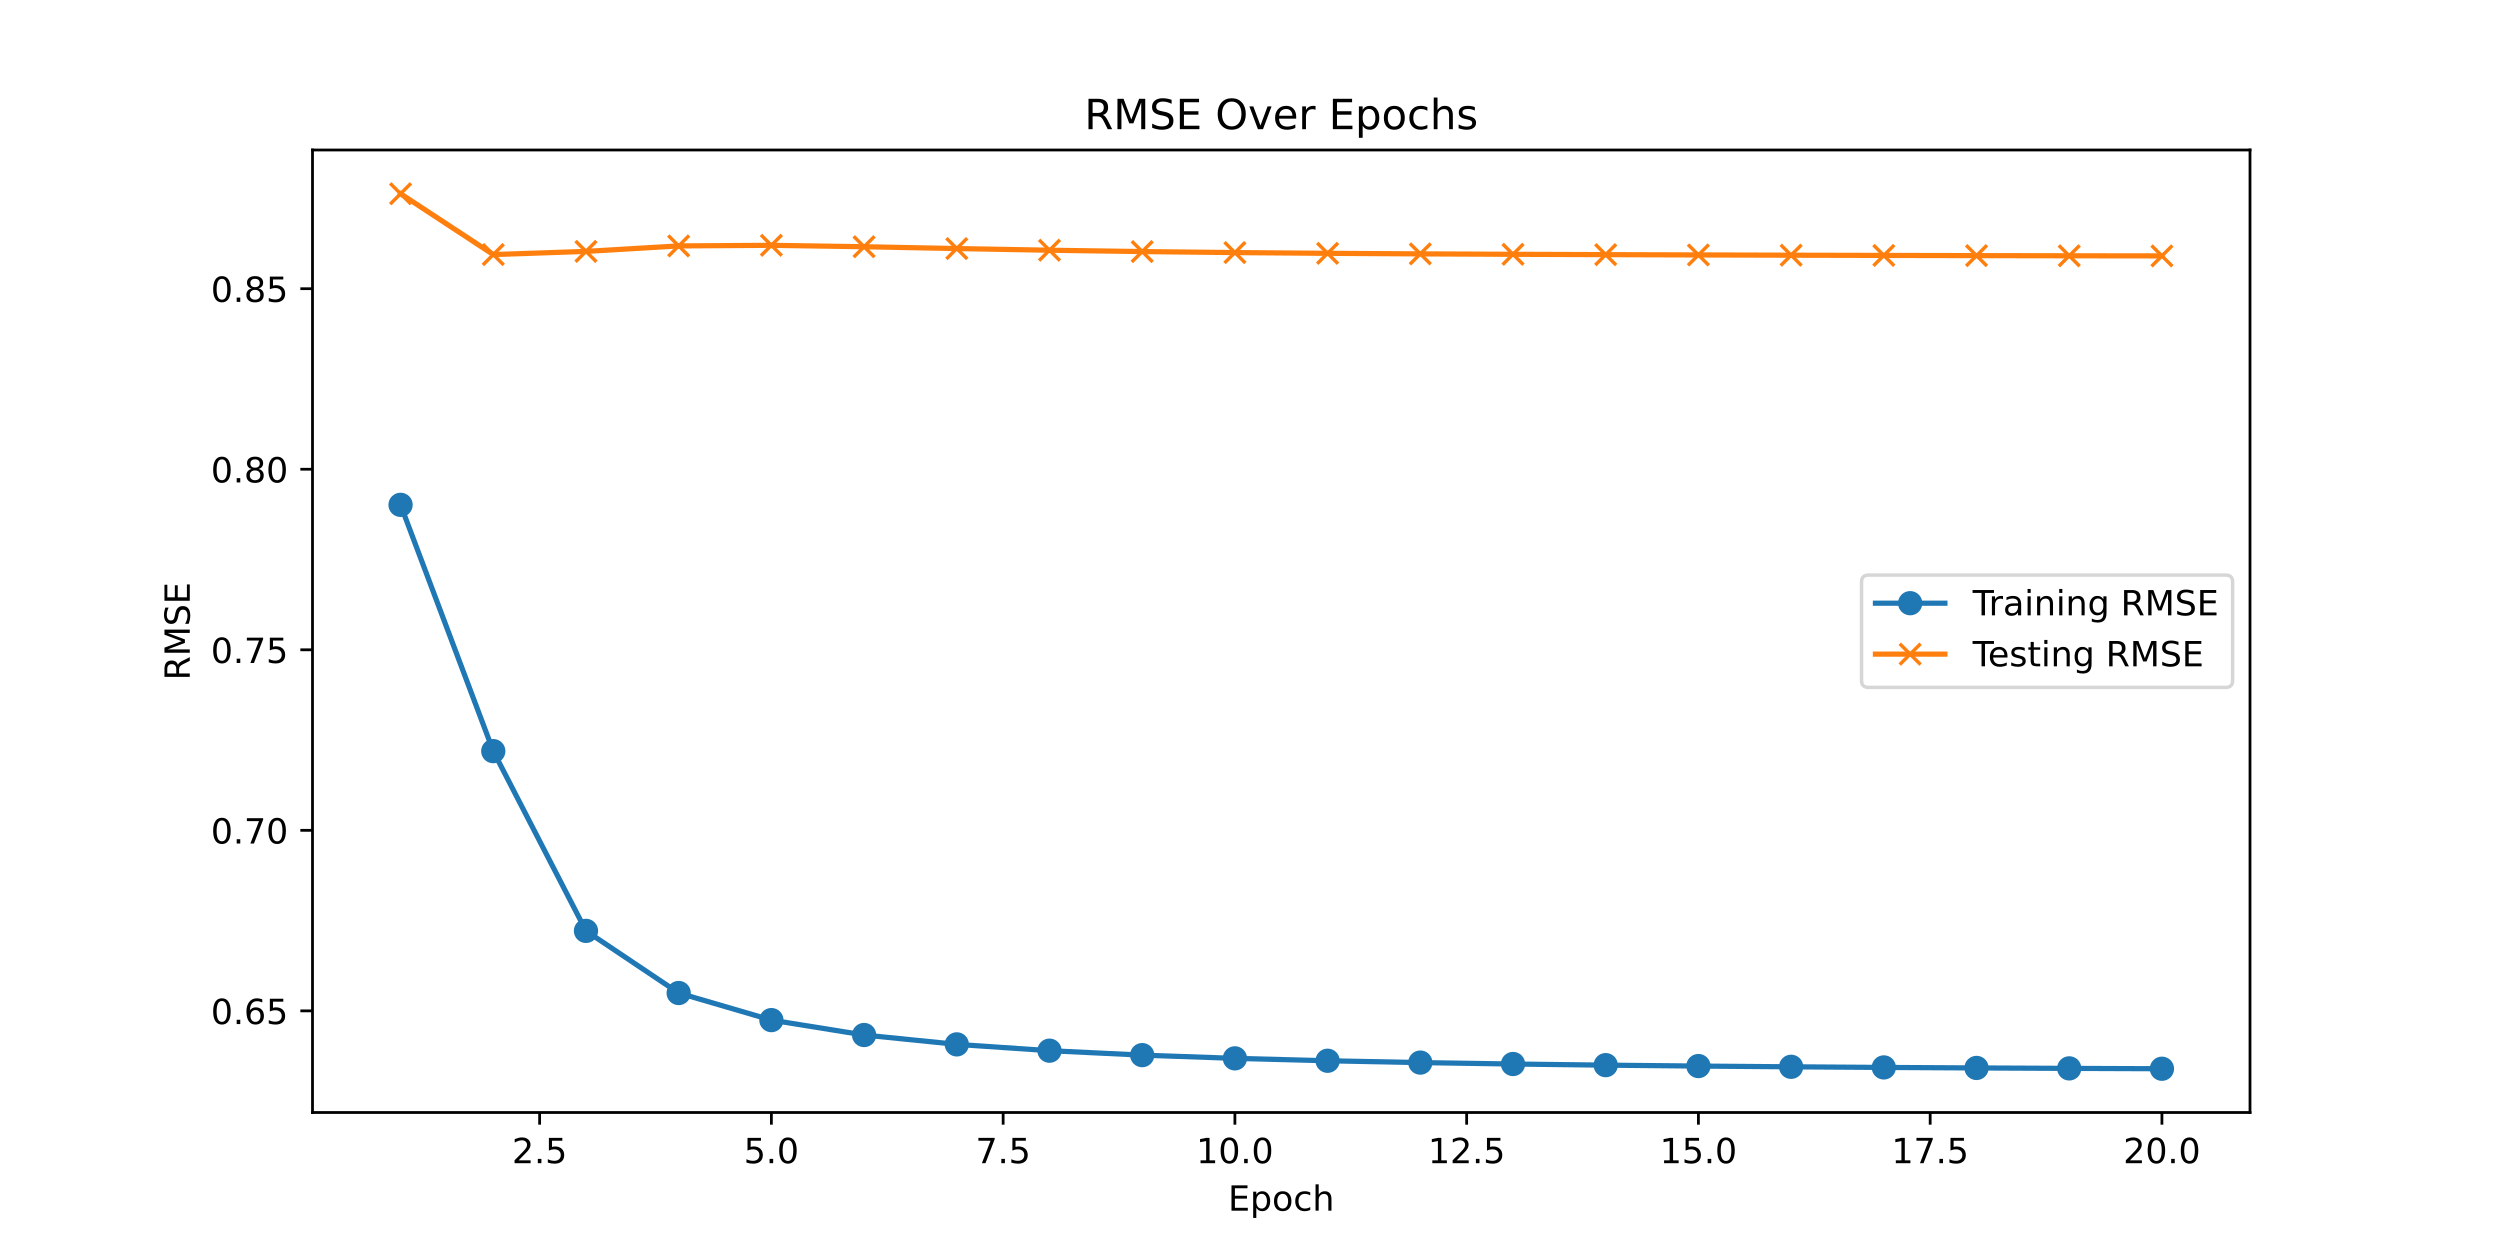
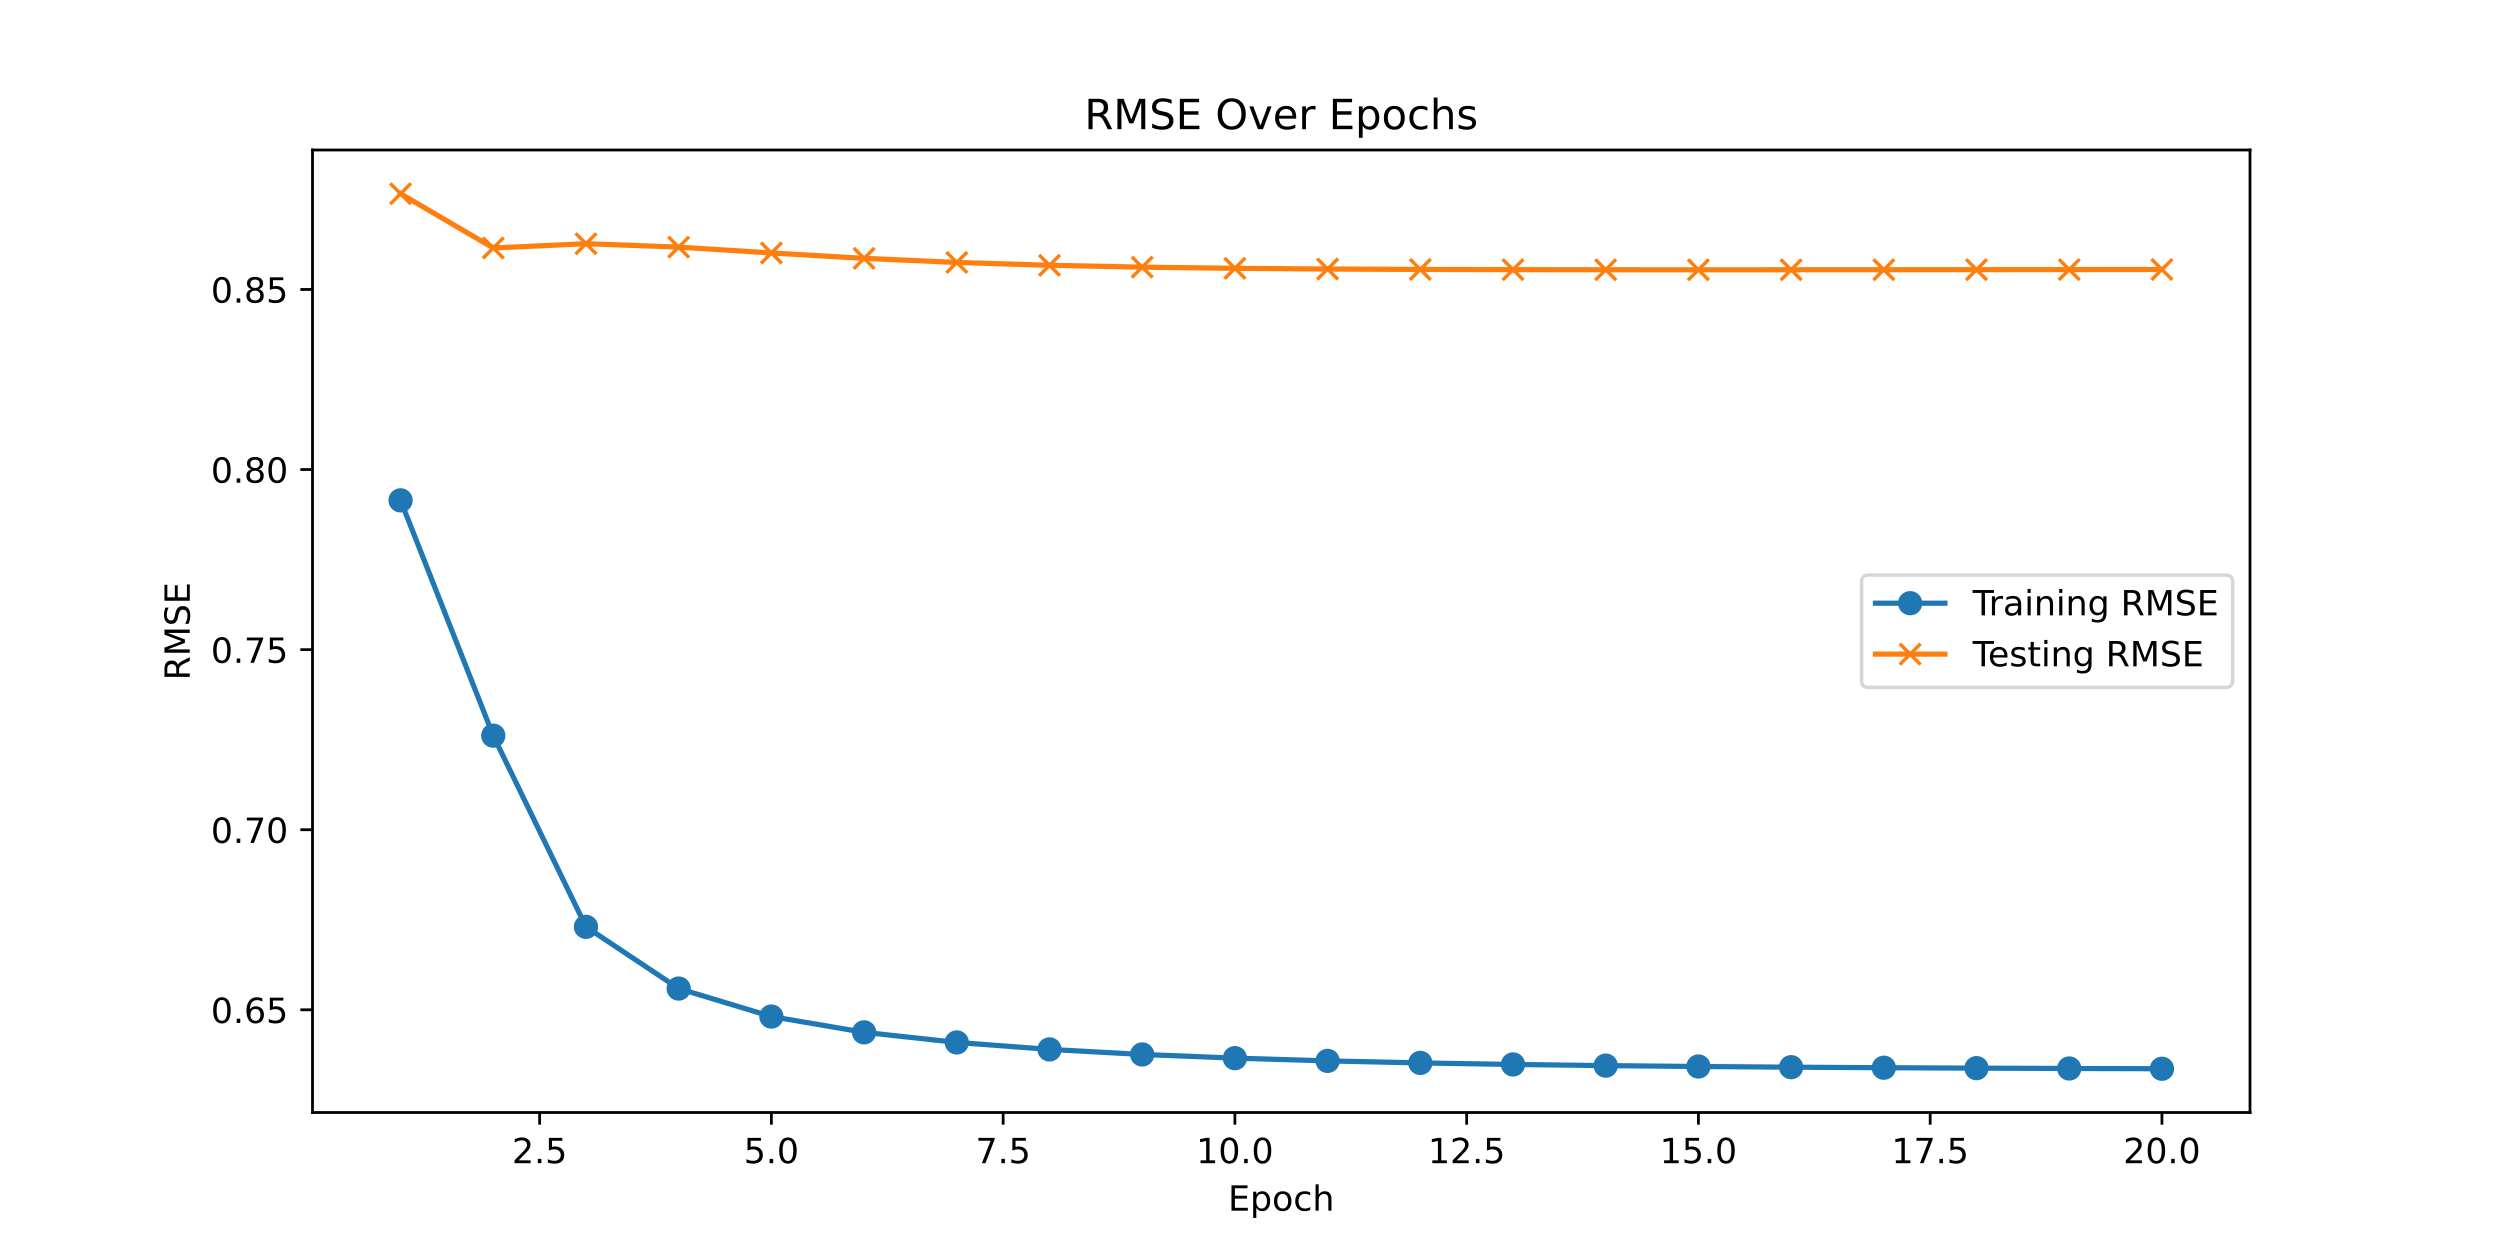
<svg xmlns="http://www.w3.org/2000/svg" xmlns:xlink="http://www.w3.org/1999/xlink" width="720pt" height="360pt" viewBox="0 0 720 360" version="1.1">
  <defs>
    <style type="text/css">*{stroke-linejoin: round; stroke-linecap: butt}</style>
  </defs>
  <g id="figure_1">
    <g id="patch_1">
      <path d="M 0 360  L 720 360  L 720 0  L 0 0  z " style="fill: #ffffff" />
    </g>
    <g id="axes_1">
      <g id="patch_2">
        <path d="M 90 320.4  L 648 320.4  L 648 43.2  L 90 43.2  z " style="fill: #ffffff" />
      </g>
      <g id="matplotlib.axis_1">
        <g id="xtick_1">
          <g id="line2d_1">
            <defs>
-               <path id="m0382a3e677" d="M 0 0  L 0 3.5  " style="stroke: #000000; stroke-width: 0.8" />
-             </defs>
-             <g>
-               <use xlink:href="#m0382a3e677" x="155.411" y="320.4" style="stroke: #000000; stroke-width: 0.8" />
+               <path id="mfd4fd00679" d="M 0 0  L 0 3.5  " style="stroke: #000000; stroke-width: 0.8" />
+             </defs>
+             <g>
+               <use xlink:href="#mfd4fd00679" x="155.411" y="320.4" style="stroke: #000000; stroke-width: 0.8" />
            </g>
          </g>
          <g id="text_1">
            <g transform="translate(147.4599 334.9984) scale(0.1 -0.1)">
              <defs>
                <path id="DejaVuSans-32" d="M 1228 531  L 3431 531  L 3431 0  L 469 0  L 469 531  Q 828 903 1448 1529  Q 2069 2156 2228 2338  Q 2531 2678 2651 2914  Q 2772 3150 2772 3378  Q 2772 3750 2511 3984  Q 2250 4219 1831 4219  Q 1534 4219 1204 4116  Q 875 4013 500 3803  L 500 4441  Q 881 4594 1212 4672  Q 1544 4750 1819 4750  Q 2544 4750 2975 4387  Q 3406 4025 3406 3419  Q 3406 3131 3298 2873  Q 3191 2616 2906 2266  Q 2828 2175 2409 1742  Q 1991 1309 1228 531  z " transform="scale(0.015625)" />
                <path id="DejaVuSans-2e" d="M 684 794  L 1344 794  L 1344 0  L 684 0  L 684 794  z " transform="scale(0.015625)" />
                <path id="DejaVuSans-35" d="M 691 4666  L 3169 4666  L 3169 4134  L 1269 4134  L 1269 2991  Q 1406 3038 1543 3061  Q 1681 3084 1819 3084  Q 2600 3084 3056 2656  Q 3513 2228 3513 1497  Q 3513 744 3044 326  Q 2575 -91 1722 -91  Q 1428 -91 1123 -41  Q 819 9 494 109  L 494 744  Q 775 591 1075 516  Q 1375 441 1709 441  Q 2250 441 2565 725  Q 2881 1009 2881 1497  Q 2881 1984 2565 2268  Q 2250 2553 1709 2553  Q 1456 2553 1204 2497  Q 953 2441 691 2322  L 691 4666  z " transform="scale(0.015625)" />
              </defs>
              <use xlink:href="#DejaVuSans-32" />
              <use xlink:href="#DejaVuSans-2e" transform="translate(63.62305 0)" />
              <use xlink:href="#DejaVuSans-35" transform="translate(95.41016 0)" />
            </g>
          </g>
        </g>
        <g id="xtick_2">
          <g id="line2d_2">
            <g>
-               <use xlink:href="#m0382a3e677" x="222.158" y="320.4" style="stroke: #000000; stroke-width: 0.8" />
+               <use xlink:href="#mfd4fd00679" x="222.158" y="320.4" style="stroke: #000000; stroke-width: 0.8" />
            </g>
          </g>
          <g id="text_2">
            <g transform="translate(214.2063 334.9984) scale(0.1 -0.1)">
              <defs>
                <path id="DejaVuSans-30" d="M 2034 4250  Q 1547 4250 1301 3770  Q 1056 3291 1056 2328  Q 1056 1369 1301 889  Q 1547 409 2034 409  Q 2525 409 2770 889  Q 3016 1369 3016 2328  Q 3016 3291 2770 3770  Q 2525 4250 2034 4250  z M 2034 4750  Q 2819 4750 3233 4129  Q 3647 3509 3647 2328  Q 3647 1150 3233 529  Q 2819 -91 2034 -91  Q 1250 -91 836 529  Q 422 1150 422 2328  Q 422 3509 836 4129  Q 1250 4750 2034 4750  z " transform="scale(0.015625)" />
              </defs>
              <use xlink:href="#DejaVuSans-35" />
              <use xlink:href="#DejaVuSans-2e" transform="translate(63.62305 0)" />
              <use xlink:href="#DejaVuSans-30" transform="translate(95.41016 0)" />
            </g>
          </g>
        </g>
        <g id="xtick_3">
          <g id="line2d_3">
            <g>
-               <use xlink:href="#m0382a3e677" x="288.904" y="320.4" style="stroke: #000000; stroke-width: 0.8" />
+               <use xlink:href="#mfd4fd00679" x="288.904" y="320.4" style="stroke: #000000; stroke-width: 0.8" />
            </g>
          </g>
          <g id="text_3">
            <g transform="translate(280.9527 334.9984) scale(0.1 -0.1)">
              <defs>
                <path id="DejaVuSans-37" d="M 525 4666  L 3525 4666  L 3525 4397  L 1831 0  L 1172 0  L 2766 4134  L 525 4134  L 525 4666  z " transform="scale(0.015625)" />
              </defs>
              <use xlink:href="#DejaVuSans-37" />
              <use xlink:href="#DejaVuSans-2e" transform="translate(63.62305 0)" />
              <use xlink:href="#DejaVuSans-35" transform="translate(95.41016 0)" />
            </g>
          </g>
        </g>
        <g id="xtick_4">
          <g id="line2d_4">
            <g>
-               <use xlink:href="#m0382a3e677" x="355.651" y="320.4" style="stroke: #000000; stroke-width: 0.8" />
+               <use xlink:href="#mfd4fd00679" x="355.651" y="320.4" style="stroke: #000000; stroke-width: 0.8" />
            </g>
          </g>
          <g id="text_4">
            <g transform="translate(344.5179 334.9984) scale(0.1 -0.1)">
              <defs>
                <path id="DejaVuSans-31" d="M 794 531  L 1825 531  L 1825 4091  L 703 3866  L 703 4441  L 1819 4666  L 2450 4666  L 2450 531  L 3481 531  L 3481 0  L 794 0  L 794 531  z " transform="scale(0.015625)" />
              </defs>
              <use xlink:href="#DejaVuSans-31" />
              <use xlink:href="#DejaVuSans-30" transform="translate(63.62305 0)" />
              <use xlink:href="#DejaVuSans-2e" transform="translate(127.2461 0)" />
              <use xlink:href="#DejaVuSans-30" transform="translate(159.0332 0)" />
            </g>
          </g>
        </g>
        <g id="xtick_5">
          <g id="line2d_5">
            <g>
-               <use xlink:href="#m0382a3e677" x="422.397" y="320.4" style="stroke: #000000; stroke-width: 0.8" />
+               <use xlink:href="#mfd4fd00679" x="422.397" y="320.4" style="stroke: #000000; stroke-width: 0.8" />
            </g>
          </g>
          <g id="text_5">
            <g transform="translate(411.2643 334.9984) scale(0.1 -0.1)">
              <use xlink:href="#DejaVuSans-31" />
              <use xlink:href="#DejaVuSans-32" transform="translate(63.62305 0)" />
              <use xlink:href="#DejaVuSans-2e" transform="translate(127.2461 0)" />
              <use xlink:href="#DejaVuSans-35" transform="translate(159.0332 0)" />
            </g>
          </g>
        </g>
        <g id="xtick_6">
          <g id="line2d_6">
            <g>
-               <use xlink:href="#m0382a3e677" x="489.144" y="320.4" style="stroke: #000000; stroke-width: 0.8" />
+               <use xlink:href="#mfd4fd00679" x="489.144" y="320.4" style="stroke: #000000; stroke-width: 0.8" />
            </g>
          </g>
          <g id="text_6">
            <g transform="translate(478.0107 334.9984) scale(0.1 -0.1)">
              <use xlink:href="#DejaVuSans-31" />
              <use xlink:href="#DejaVuSans-35" transform="translate(63.62305 0)" />
              <use xlink:href="#DejaVuSans-2e" transform="translate(127.2461 0)" />
              <use xlink:href="#DejaVuSans-30" transform="translate(159.0332 0)" />
            </g>
          </g>
        </g>
        <g id="xtick_7">
          <g id="line2d_7">
            <g>
-               <use xlink:href="#m0382a3e677" x="555.89" y="320.4" style="stroke: #000000; stroke-width: 0.8" />
+               <use xlink:href="#mfd4fd00679" x="555.89" y="320.4" style="stroke: #000000; stroke-width: 0.8" />
            </g>
          </g>
          <g id="text_7">
            <g transform="translate(544.7571 334.9984) scale(0.1 -0.1)">
              <use xlink:href="#DejaVuSans-31" />
              <use xlink:href="#DejaVuSans-37" transform="translate(63.62305 0)" />
              <use xlink:href="#DejaVuSans-2e" transform="translate(127.2461 0)" />
              <use xlink:href="#DejaVuSans-35" transform="translate(159.0332 0)" />
            </g>
          </g>
        </g>
        <g id="xtick_8">
          <g id="line2d_8">
            <g>
-               <use xlink:href="#m0382a3e677" x="622.636" y="320.4" style="stroke: #000000; stroke-width: 0.8" />
+               <use xlink:href="#mfd4fd00679" x="622.636" y="320.4" style="stroke: #000000; stroke-width: 0.8" />
            </g>
          </g>
          <g id="text_8">
            <g transform="translate(611.5036 334.9984) scale(0.1 -0.1)">
              <use xlink:href="#DejaVuSans-32" />
              <use xlink:href="#DejaVuSans-30" transform="translate(63.62305 0)" />
              <use xlink:href="#DejaVuSans-2e" transform="translate(127.2461 0)" />
              <use xlink:href="#DejaVuSans-30" transform="translate(159.0332 0)" />
            </g>
          </g>
        </g>
        <g id="text_9">
          <g transform="translate(353.6891 348.6766) scale(0.1 -0.1)">
            <defs>
              <path id="DejaVuSans-45" d="M 628 4666  L 3578 4666  L 3578 4134  L 1259 4134  L 1259 2753  L 3481 2753  L 3481 2222  L 1259 2222  L 1259 531  L 3634 531  L 3634 0  L 628 0  L 628 4666  z " transform="scale(0.015625)" />
              <path id="DejaVuSans-70" d="M 1159 525  L 1159 -1331  L 581 -1331  L 581 3500  L 1159 3500  L 1159 2969  Q 1341 3281 1617 3432  Q 1894 3584 2278 3584  Q 2916 3584 3314 3078  Q 3713 2572 3713 1747  Q 3713 922 3314 415  Q 2916 -91 2278 -91  Q 1894 -91 1617 61  Q 1341 213 1159 525  z M 3116 1747  Q 3116 2381 2855 2742  Q 2594 3103 2138 3103  Q 1681 3103 1420 2742  Q 1159 2381 1159 1747  Q 1159 1113 1420 752  Q 1681 391 2138 391  Q 2594 391 2855 752  Q 3116 1113 3116 1747  z " transform="scale(0.015625)" />
              <path id="DejaVuSans-6f" d="M 1959 3097  Q 1497 3097 1228 2736  Q 959 2375 959 1747  Q 959 1119 1226 758  Q 1494 397 1959 397  Q 2419 397 2687 759  Q 2956 1122 2956 1747  Q 2956 2369 2687 2733  Q 2419 3097 1959 3097  z M 1959 3584  Q 2709 3584 3137 3096  Q 3566 2609 3566 1747  Q 3566 888 3137 398  Q 2709 -91 1959 -91  Q 1206 -91 779 398  Q 353 888 353 1747  Q 353 2609 779 3096  Q 1206 3584 1959 3584  z " transform="scale(0.015625)" />
              <path id="DejaVuSans-63" d="M 3122 3366  L 3122 2828  Q 2878 2963 2633 3030  Q 2388 3097 2138 3097  Q 1578 3097 1268 2742  Q 959 2388 959 1747  Q 959 1106 1268 751  Q 1578 397 2138 397  Q 2388 397 2633 464  Q 2878 531 3122 666  L 3122 134  Q 2881 22 2623 -34  Q 2366 -91 2075 -91  Q 1284 -91 818 406  Q 353 903 353 1747  Q 353 2603 823 3093  Q 1294 3584 2113 3584  Q 2378 3584 2631 3529  Q 2884 3475 3122 3366  z " transform="scale(0.015625)" />
              <path id="DejaVuSans-68" d="M 3513 2113  L 3513 0  L 2938 0  L 2938 2094  Q 2938 2591 2744 2837  Q 2550 3084 2163 3084  Q 1697 3084 1428 2787  Q 1159 2491 1159 1978  L 1159 0  L 581 0  L 581 4863  L 1159 4863  L 1159 2956  Q 1366 3272 1645 3428  Q 1925 3584 2291 3584  Q 2894 3584 3203 3211  Q 3513 2838 3513 2113  z " transform="scale(0.015625)" />
            </defs>
            <use xlink:href="#DejaVuSans-45" />
            <use xlink:href="#DejaVuSans-70" transform="translate(63.18359 0)" />
            <use xlink:href="#DejaVuSans-6f" transform="translate(126.6602 0)" />
            <use xlink:href="#DejaVuSans-63" transform="translate(187.8418 0)" />
            <use xlink:href="#DejaVuSans-68" transform="translate(242.8223 0)" />
          </g>
        </g>
      </g>
      <g id="matplotlib.axis_2">
        <g id="ytick_1">
          <g id="line2d_9">
            <defs>
-               <path id="mc5d42545f4" d="M 0 0  L -3.5 0  " style="stroke: #000000; stroke-width: 0.8" />
-             </defs>
-             <g>
-               <use xlink:href="#mc5d42545f4" x="90" y="291.135" style="stroke: #000000; stroke-width: 0.8" />
+               <path id="m618b9ef40a" d="M 0 0  L -3.5 0  " style="stroke: #000000; stroke-width: 0.8" />
+             </defs>
+             <g>
+               <use xlink:href="#m618b9ef40a" x="90" y="290.823" style="stroke: #000000; stroke-width: 0.8" />
            </g>
          </g>
          <g id="text_10">
-             <g transform="translate(60.73438 294.9338) scale(0.1 -0.1)">
+             <g transform="translate(60.73438 294.6226) scale(0.1 -0.1)">
              <defs>
                <path id="DejaVuSans-36" d="M 2113 2584  Q 1688 2584 1439 2293  Q 1191 2003 1191 1497  Q 1191 994 1439 701  Q 1688 409 2113 409  Q 2538 409 2786 701  Q 3034 994 3034 1497  Q 3034 2003 2786 2293  Q 2538 2584 2113 2584  z M 3366 4563  L 3366 3988  Q 3128 4100 2886 4159  Q 2644 4219 2406 4219  Q 1781 4219 1451 3797  Q 1122 3375 1075 2522  Q 1259 2794 1537 2939  Q 1816 3084 2150 3084  Q 2853 3084 3261 2657  Q 3669 2231 3669 1497  Q 3669 778 3244 343  Q 2819 -91 2113 -91  Q 1303 -91 875 529  Q 447 1150 447 2328  Q 447 3434 972 4092  Q 1497 4750 2381 4750  Q 2619 4750 2861 4703  Q 3103 4656 3366 4563  z " transform="scale(0.015625)" />
              </defs>
              <use xlink:href="#DejaVuSans-30" />
              <use xlink:href="#DejaVuSans-2e" transform="translate(63.62305 0)" />
              <use xlink:href="#DejaVuSans-36" transform="translate(95.41016 0)" />
              <use xlink:href="#DejaVuSans-35" transform="translate(159.0332 0)" />
            </g>
          </g>
        </g>
        <g id="ytick_2">
          <g id="line2d_10">
            <g>
-               <use xlink:href="#mc5d42545f4" x="90" y="239.137" style="stroke: #000000; stroke-width: 0.8" />
+               <use xlink:href="#m618b9ef40a" x="90" y="238.958" style="stroke: #000000; stroke-width: 0.8" />
            </g>
          </g>
          <g id="text_11">
-             <g transform="translate(60.73438 242.9361) scale(0.1 -0.1)">
+             <g transform="translate(60.73438 242.7575) scale(0.1 -0.1)">
              <use xlink:href="#DejaVuSans-30" />
              <use xlink:href="#DejaVuSans-2e" transform="translate(63.62305 0)" />
              <use xlink:href="#DejaVuSans-37" transform="translate(95.41016 0)" />
              <use xlink:href="#DejaVuSans-30" transform="translate(159.0332 0)" />
            </g>
          </g>
        </g>
        <g id="ytick_3">
          <g id="line2d_11">
            <g>
-               <use xlink:href="#mc5d42545f4" x="90" y="187.139" style="stroke: #000000; stroke-width: 0.8" />
+               <use xlink:href="#m618b9ef40a" x="90" y="187.093" style="stroke: #000000; stroke-width: 0.8" />
            </g>
          </g>
          <g id="text_12">
-             <g transform="translate(60.73438 190.9385) scale(0.1 -0.1)">
+             <g transform="translate(60.73438 190.8924) scale(0.1 -0.1)">
              <use xlink:href="#DejaVuSans-30" />
              <use xlink:href="#DejaVuSans-2e" transform="translate(63.62305 0)" />
              <use xlink:href="#DejaVuSans-37" transform="translate(95.41016 0)" />
              <use xlink:href="#DejaVuSans-35" transform="translate(159.0332 0)" />
            </g>
          </g>
        </g>
        <g id="ytick_4">
          <g id="line2d_12">
            <g>
-               <use xlink:href="#mc5d42545f4" x="90" y="135.142" style="stroke: #000000; stroke-width: 0.8" />
+               <use xlink:href="#m618b9ef40a" x="90" y="135.228" style="stroke: #000000; stroke-width: 0.8" />
            </g>
          </g>
          <g id="text_13">
-             <g transform="translate(60.73438 138.9408) scale(0.1 -0.1)">
+             <g transform="translate(60.73438 139.0272) scale(0.1 -0.1)">
              <defs>
                <path id="DejaVuSans-38" d="M 2034 2216  Q 1584 2216 1326 1975  Q 1069 1734 1069 1313  Q 1069 891 1326 650  Q 1584 409 2034 409  Q 2484 409 2743 651  Q 3003 894 3003 1313  Q 3003 1734 2745 1975  Q 2488 2216 2034 2216  z M 1403 2484  Q 997 2584 770 2862  Q 544 3141 544 3541  Q 544 4100 942 4425  Q 1341 4750 2034 4750  Q 2731 4750 3128 4425  Q 3525 4100 3525 3541  Q 3525 3141 3298 2862  Q 3072 2584 2669 2484  Q 3125 2378 3379 2068  Q 3634 1759 3634 1313  Q 3634 634 3220 271  Q 2806 -91 2034 -91  Q 1263 -91 848 271  Q 434 634 434 1313  Q 434 1759 690 2068  Q 947 2378 1403 2484  z M 1172 3481  Q 1172 3119 1398 2916  Q 1625 2713 2034 2713  Q 2441 2713 2670 2916  Q 2900 3119 2900 3481  Q 2900 3844 2670 4047  Q 2441 4250 2034 4250  Q 1625 4250 1398 4047  Q 1172 3844 1172 3481  z " transform="scale(0.015625)" />
              </defs>
              <use xlink:href="#DejaVuSans-30" />
              <use xlink:href="#DejaVuSans-2e" transform="translate(63.62305 0)" />
              <use xlink:href="#DejaVuSans-38" transform="translate(95.41016 0)" />
              <use xlink:href="#DejaVuSans-30" transform="translate(159.0332 0)" />
            </g>
          </g>
        </g>
        <g id="ytick_5">
          <g id="line2d_13">
            <g>
-               <use xlink:href="#mc5d42545f4" x="90" y="83.144" style="stroke: #000000; stroke-width: 0.8" />
+               <use xlink:href="#m618b9ef40a" x="90" y="83.363" style="stroke: #000000; stroke-width: 0.8" />
            </g>
          </g>
          <g id="text_14">
-             <g transform="translate(60.73438 86.94313) scale(0.1 -0.1)">
+             <g transform="translate(60.73438 87.16211) scale(0.1 -0.1)">
              <use xlink:href="#DejaVuSans-30" />
              <use xlink:href="#DejaVuSans-2e" transform="translate(63.62305 0)" />
              <use xlink:href="#DejaVuSans-38" transform="translate(95.41016 0)" />
              <use xlink:href="#DejaVuSans-35" transform="translate(159.0332 0)" />
            </g>
          </g>
        </g>
        <g id="text_15">
          <g transform="translate(54.65469 195.9219) rotate(-90) scale(0.1 -0.1)">
            <defs>
              <path id="DejaVuSans-52" d="M 2841 2188  Q 3044 2119 3236 1894  Q 3428 1669 3622 1275  L 4263 0  L 3584 0  L 2988 1197  Q 2756 1666 2539 1819  Q 2322 1972 1947 1972  L 1259 1972  L 1259 0  L 628 0  L 628 4666  L 2053 4666  Q 2853 4666 3247 4331  Q 3641 3997 3641 3322  Q 3641 2881 3436 2590  Q 3231 2300 2841 2188  z M 1259 4147  L 1259 2491  L 2053 2491  Q 2509 2491 2742 2702  Q 2975 2913 2975 3322  Q 2975 3731 2742 3939  Q 2509 4147 2053 4147  L 1259 4147  z " transform="scale(0.015625)" />
              <path id="DejaVuSans-4d" d="M 628 4666  L 1569 4666  L 2759 1491  L 3956 4666  L 4897 4666  L 4897 0  L 4281 0  L 4281 4097  L 3078 897  L 2444 897  L 1241 4097  L 1241 0  L 628 0  L 628 4666  z " transform="scale(0.015625)" />
              <path id="DejaVuSans-53" d="M 3425 4513  L 3425 3897  Q 3066 4069 2747 4153  Q 2428 4238 2131 4238  Q 1616 4238 1336 4038  Q 1056 3838 1056 3469  Q 1056 3159 1242 3001  Q 1428 2844 1947 2747  L 2328 2669  Q 3034 2534 3370 2195  Q 3706 1856 3706 1288  Q 3706 609 3251 259  Q 2797 -91 1919 -91  Q 1588 -91 1214 -16  Q 841 59 441 206  L 441 856  Q 825 641 1194 531  Q 1563 422 1919 422  Q 2459 422 2753 634  Q 3047 847 3047 1241  Q 3047 1584 2836 1778  Q 2625 1972 2144 2069  L 1759 2144  Q 1053 2284 737 2584  Q 422 2884 422 3419  Q 422 4038 858 4394  Q 1294 4750 2059 4750  Q 2388 4750 2728 4690  Q 3069 4631 3425 4513  z " transform="scale(0.015625)" />
            </defs>
            <use xlink:href="#DejaVuSans-52" />
            <use xlink:href="#DejaVuSans-4d" transform="translate(69.48242 0)" />
            <use xlink:href="#DejaVuSans-53" transform="translate(155.7617 0)" />
            <use xlink:href="#DejaVuSans-45" transform="translate(219.2383 0)" />
          </g>
        </g>
      </g>
      <g id="line2d_14">
-         <path d="M 115.364 145.396  L 142.062 216.328  L 168.761 268.096  L 195.459 285.989  L 222.158 293.791  L 248.856 298.086  L 275.555 300.781  L 302.254 302.598  L 328.952 303.878  L 355.651 304.807  L 382.349 305.499  L 409.048 306.026  L 435.746 306.436  L 462.445 306.763  L 489.144 307.026  L 515.842 307.241  L 542.541 307.419  L 569.239 307.568  L 595.938 307.693  L 622.636 307.8  " clip-path="url(#pb918b9a4e2)" style="fill: none; stroke: #1f77b4; stroke-width: 1.5; stroke-linecap: square" />
+         <path d="M 115.364 144.104  L 142.062 211.871  L 168.761 266.928  L 195.459 284.705  L 222.158 292.768  L 248.856 297.313  L 275.555 300.224  L 302.254 302.236  L 328.952 303.684  L 355.651 304.747  L 382.349 305.534  L 409.048 306.121  L 435.746 306.562  L 462.445 306.896  L 489.144 307.151  L 515.842 307.349  L 542.541 307.503  L 569.239 307.625  L 595.938 307.722  L 622.636 307.8  " clip-path="url(#pb2aebd8e01)" style="fill: none; stroke: #1f77b4; stroke-width: 1.5; stroke-linecap: square" />
        <defs>
-           <path id="mc611728635" d="M 0 3  C 0.796 3 1.559 2.684 2.121 2.121  C 2.684 1.559 3 0.796 3 0  C 3 -0.796 2.684 -1.559 2.121 -2.121  C 1.559 -2.684 0.796 -3 0 -3  C -0.796 -3 -1.559 -2.684 -2.121 -2.121  C -2.684 -1.559 -3 -0.796 -3 0  C -3 0.796 -2.684 1.559 -2.121 2.121  C -1.559 2.684 -0.796 3 0 3  z " style="stroke: #1f77b4" />
+           <path id="m4a45947e80" d="M 0 3  C 0.796 3 1.559 2.684 2.121 2.121  C 2.684 1.559 3 0.796 3 0  C 3 -0.796 2.684 -1.559 2.121 -2.121  C 1.559 -2.684 0.796 -3 0 -3  C -0.796 -3 -1.559 -2.684 -2.121 -2.121  C -2.684 -1.559 -3 -0.796 -3 0  C -3 0.796 -2.684 1.559 -2.121 2.121  C -1.559 2.684 -0.796 3 0 3  z " style="stroke: #1f77b4" />
        </defs>
-         <g clip-path="url(#pb918b9a4e2)">
-           <use xlink:href="#mc611728635" x="115.364" y="145.396" style="fill: #1f77b4; stroke: #1f77b4" />
-           <use xlink:href="#mc611728635" x="142.062" y="216.328" style="fill: #1f77b4; stroke: #1f77b4" />
-           <use xlink:href="#mc611728635" x="168.761" y="268.096" style="fill: #1f77b4; stroke: #1f77b4" />
-           <use xlink:href="#mc611728635" x="195.459" y="285.989" style="fill: #1f77b4; stroke: #1f77b4" />
-           <use xlink:href="#mc611728635" x="222.158" y="293.791" style="fill: #1f77b4; stroke: #1f77b4" />
-           <use xlink:href="#mc611728635" x="248.856" y="298.086" style="fill: #1f77b4; stroke: #1f77b4" />
-           <use xlink:href="#mc611728635" x="275.555" y="300.781" style="fill: #1f77b4; stroke: #1f77b4" />
-           <use xlink:href="#mc611728635" x="302.254" y="302.598" style="fill: #1f77b4; stroke: #1f77b4" />
-           <use xlink:href="#mc611728635" x="328.952" y="303.878" style="fill: #1f77b4; stroke: #1f77b4" />
-           <use xlink:href="#mc611728635" x="355.651" y="304.807" style="fill: #1f77b4; stroke: #1f77b4" />
-           <use xlink:href="#mc611728635" x="382.349" y="305.499" style="fill: #1f77b4; stroke: #1f77b4" />
-           <use xlink:href="#mc611728635" x="409.048" y="306.026" style="fill: #1f77b4; stroke: #1f77b4" />
-           <use xlink:href="#mc611728635" x="435.746" y="306.436" style="fill: #1f77b4; stroke: #1f77b4" />
-           <use xlink:href="#mc611728635" x="462.445" y="306.763" style="fill: #1f77b4; stroke: #1f77b4" />
-           <use xlink:href="#mc611728635" x="489.144" y="307.026" style="fill: #1f77b4; stroke: #1f77b4" />
-           <use xlink:href="#mc611728635" x="515.842" y="307.241" style="fill: #1f77b4; stroke: #1f77b4" />
-           <use xlink:href="#mc611728635" x="542.541" y="307.419" style="fill: #1f77b4; stroke: #1f77b4" />
-           <use xlink:href="#mc611728635" x="569.239" y="307.568" style="fill: #1f77b4; stroke: #1f77b4" />
-           <use xlink:href="#mc611728635" x="595.938" y="307.693" style="fill: #1f77b4; stroke: #1f77b4" />
-           <use xlink:href="#mc611728635" x="622.636" y="307.8" style="fill: #1f77b4; stroke: #1f77b4" />
+         <g clip-path="url(#pb2aebd8e01)">
+           <use xlink:href="#m4a45947e80" x="115.364" y="144.104" style="fill: #1f77b4; stroke: #1f77b4" />
+           <use xlink:href="#m4a45947e80" x="142.062" y="211.871" style="fill: #1f77b4; stroke: #1f77b4" />
+           <use xlink:href="#m4a45947e80" x="168.761" y="266.928" style="fill: #1f77b4; stroke: #1f77b4" />
+           <use xlink:href="#m4a45947e80" x="195.459" y="284.705" style="fill: #1f77b4; stroke: #1f77b4" />
+           <use xlink:href="#m4a45947e80" x="222.158" y="292.768" style="fill: #1f77b4; stroke: #1f77b4" />
+           <use xlink:href="#m4a45947e80" x="248.856" y="297.313" style="fill: #1f77b4; stroke: #1f77b4" />
+           <use xlink:href="#m4a45947e80" x="275.555" y="300.224" style="fill: #1f77b4; stroke: #1f77b4" />
+           <use xlink:href="#m4a45947e80" x="302.254" y="302.236" style="fill: #1f77b4; stroke: #1f77b4" />
+           <use xlink:href="#m4a45947e80" x="328.952" y="303.684" style="fill: #1f77b4; stroke: #1f77b4" />
+           <use xlink:href="#m4a45947e80" x="355.651" y="304.747" style="fill: #1f77b4; stroke: #1f77b4" />
+           <use xlink:href="#m4a45947e80" x="382.349" y="305.534" style="fill: #1f77b4; stroke: #1f77b4" />
+           <use xlink:href="#m4a45947e80" x="409.048" y="306.121" style="fill: #1f77b4; stroke: #1f77b4" />
+           <use xlink:href="#m4a45947e80" x="435.746" y="306.562" style="fill: #1f77b4; stroke: #1f77b4" />
+           <use xlink:href="#m4a45947e80" x="462.445" y="306.896" style="fill: #1f77b4; stroke: #1f77b4" />
+           <use xlink:href="#m4a45947e80" x="489.144" y="307.151" style="fill: #1f77b4; stroke: #1f77b4" />
+           <use xlink:href="#m4a45947e80" x="515.842" y="307.349" style="fill: #1f77b4; stroke: #1f77b4" />
+           <use xlink:href="#m4a45947e80" x="542.541" y="307.503" style="fill: #1f77b4; stroke: #1f77b4" />
+           <use xlink:href="#m4a45947e80" x="569.239" y="307.625" style="fill: #1f77b4; stroke: #1f77b4" />
+           <use xlink:href="#m4a45947e80" x="595.938" y="307.722" style="fill: #1f77b4; stroke: #1f77b4" />
+           <use xlink:href="#m4a45947e80" x="622.636" y="307.8" style="fill: #1f77b4; stroke: #1f77b4" />
        </g>
      </g>
      <g id="line2d_15">
-         <path d="M 115.364 55.8  L 142.062 73.316  L 168.761 72.404  L 195.459 70.823  L 222.158 70.651  L 248.856 71.058  L 275.555 71.584  L 302.254 72.064  L 328.952 72.451  L 355.651 72.743  L 382.349 72.957  L 409.048 73.116  L 435.746 73.238  L 462.445 73.337  L 489.144 73.422  L 515.842 73.497  L 542.541 73.563  L 569.239 73.62  L 595.938 73.667  L 622.636 73.703  " clip-path="url(#pb918b9a4e2)" style="fill: none; stroke: #ff7f0e; stroke-width: 1.5; stroke-linecap: square" />
+         <path d="M 115.364 55.8  L 142.062 71.416  L 168.761 70.19  L 195.459 71.168  L 222.158 72.861  L 248.856 74.409  L 275.555 75.588  L 302.254 76.406  L 328.952 76.941  L 355.651 77.278  L 382.349 77.481  L 409.048 77.599  L 435.746 77.662  L 462.445 77.691  L 489.144 77.699  L 515.842 77.693  L 542.541 77.679  L 569.239 77.661  L 595.938 77.639  L 622.636 77.615  " clip-path="url(#pb2aebd8e01)" style="fill: none; stroke: #ff7f0e; stroke-width: 1.5; stroke-linecap: square" />
        <defs>
-           <path id="m195e72c86c" d="M -3 3  L 3 -3  M -3 -3  L 3 3  " style="stroke: #ff7f0e" />
+           <path id="m85ff984c84" d="M -3 3  L 3 -3  M -3 -3  L 3 3  " style="stroke: #ff7f0e" />
        </defs>
-         <g clip-path="url(#pb918b9a4e2)">
-           <use xlink:href="#m195e72c86c" x="115.364" y="55.8" style="fill: #ff7f0e; stroke: #ff7f0e" />
-           <use xlink:href="#m195e72c86c" x="142.062" y="73.316" style="fill: #ff7f0e; stroke: #ff7f0e" />
-           <use xlink:href="#m195e72c86c" x="168.761" y="72.404" style="fill: #ff7f0e; stroke: #ff7f0e" />
-           <use xlink:href="#m195e72c86c" x="195.459" y="70.823" style="fill: #ff7f0e; stroke: #ff7f0e" />
-           <use xlink:href="#m195e72c86c" x="222.158" y="70.651" style="fill: #ff7f0e; stroke: #ff7f0e" />
-           <use xlink:href="#m195e72c86c" x="248.856" y="71.058" style="fill: #ff7f0e; stroke: #ff7f0e" />
-           <use xlink:href="#m195e72c86c" x="275.555" y="71.584" style="fill: #ff7f0e; stroke: #ff7f0e" />
-           <use xlink:href="#m195e72c86c" x="302.254" y="72.064" style="fill: #ff7f0e; stroke: #ff7f0e" />
-           <use xlink:href="#m195e72c86c" x="328.952" y="72.451" style="fill: #ff7f0e; stroke: #ff7f0e" />
-           <use xlink:href="#m195e72c86c" x="355.651" y="72.743" style="fill: #ff7f0e; stroke: #ff7f0e" />
-           <use xlink:href="#m195e72c86c" x="382.349" y="72.957" style="fill: #ff7f0e; stroke: #ff7f0e" />
-           <use xlink:href="#m195e72c86c" x="409.048" y="73.116" style="fill: #ff7f0e; stroke: #ff7f0e" />
-           <use xlink:href="#m195e72c86c" x="435.746" y="73.238" style="fill: #ff7f0e; stroke: #ff7f0e" />
-           <use xlink:href="#m195e72c86c" x="462.445" y="73.337" style="fill: #ff7f0e; stroke: #ff7f0e" />
-           <use xlink:href="#m195e72c86c" x="489.144" y="73.422" style="fill: #ff7f0e; stroke: #ff7f0e" />
-           <use xlink:href="#m195e72c86c" x="515.842" y="73.497" style="fill: #ff7f0e; stroke: #ff7f0e" />
-           <use xlink:href="#m195e72c86c" x="542.541" y="73.563" style="fill: #ff7f0e; stroke: #ff7f0e" />
-           <use xlink:href="#m195e72c86c" x="569.239" y="73.62" style="fill: #ff7f0e; stroke: #ff7f0e" />
-           <use xlink:href="#m195e72c86c" x="595.938" y="73.667" style="fill: #ff7f0e; stroke: #ff7f0e" />
-           <use xlink:href="#m195e72c86c" x="622.636" y="73.703" style="fill: #ff7f0e; stroke: #ff7f0e" />
+         <g clip-path="url(#pb2aebd8e01)">
+           <use xlink:href="#m85ff984c84" x="115.364" y="55.8" style="fill: #ff7f0e; stroke: #ff7f0e" />
+           <use xlink:href="#m85ff984c84" x="142.062" y="71.416" style="fill: #ff7f0e; stroke: #ff7f0e" />
+           <use xlink:href="#m85ff984c84" x="168.761" y="70.19" style="fill: #ff7f0e; stroke: #ff7f0e" />
+           <use xlink:href="#m85ff984c84" x="195.459" y="71.168" style="fill: #ff7f0e; stroke: #ff7f0e" />
+           <use xlink:href="#m85ff984c84" x="222.158" y="72.861" style="fill: #ff7f0e; stroke: #ff7f0e" />
+           <use xlink:href="#m85ff984c84" x="248.856" y="74.409" style="fill: #ff7f0e; stroke: #ff7f0e" />
+           <use xlink:href="#m85ff984c84" x="275.555" y="75.588" style="fill: #ff7f0e; stroke: #ff7f0e" />
+           <use xlink:href="#m85ff984c84" x="302.254" y="76.406" style="fill: #ff7f0e; stroke: #ff7f0e" />
+           <use xlink:href="#m85ff984c84" x="328.952" y="76.941" style="fill: #ff7f0e; stroke: #ff7f0e" />
+           <use xlink:href="#m85ff984c84" x="355.651" y="77.278" style="fill: #ff7f0e; stroke: #ff7f0e" />
+           <use xlink:href="#m85ff984c84" x="382.349" y="77.481" style="fill: #ff7f0e; stroke: #ff7f0e" />
+           <use xlink:href="#m85ff984c84" x="409.048" y="77.599" style="fill: #ff7f0e; stroke: #ff7f0e" />
+           <use xlink:href="#m85ff984c84" x="435.746" y="77.662" style="fill: #ff7f0e; stroke: #ff7f0e" />
+           <use xlink:href="#m85ff984c84" x="462.445" y="77.691" style="fill: #ff7f0e; stroke: #ff7f0e" />
+           <use xlink:href="#m85ff984c84" x="489.144" y="77.699" style="fill: #ff7f0e; stroke: #ff7f0e" />
+           <use xlink:href="#m85ff984c84" x="515.842" y="77.693" style="fill: #ff7f0e; stroke: #ff7f0e" />
+           <use xlink:href="#m85ff984c84" x="542.541" y="77.679" style="fill: #ff7f0e; stroke: #ff7f0e" />
+           <use xlink:href="#m85ff984c84" x="569.239" y="77.661" style="fill: #ff7f0e; stroke: #ff7f0e" />
+           <use xlink:href="#m85ff984c84" x="595.938" y="77.639" style="fill: #ff7f0e; stroke: #ff7f0e" />
+           <use xlink:href="#m85ff984c84" x="622.636" y="77.615" style="fill: #ff7f0e; stroke: #ff7f0e" />
        </g>
      </g>
      <g id="patch_3">
        <path d="M 90 320.4  L 90 43.2  " style="fill: none; stroke: #000000; stroke-width: 0.8; stroke-linejoin: miter; stroke-linecap: square" />
      </g>
      <g id="patch_4">
        <path d="M 648 320.4  L 648 43.2  " style="fill: none; stroke: #000000; stroke-width: 0.8; stroke-linejoin: miter; stroke-linecap: square" />
      </g>
      <g id="patch_5">
        <path d="M 90 320.4  L 648 320.4  " style="fill: none; stroke: #000000; stroke-width: 0.8; stroke-linejoin: miter; stroke-linecap: square" />
      </g>
      <g id="patch_6">
        <path d="M 90 43.2  L 648 43.2  " style="fill: none; stroke: #000000; stroke-width: 0.8; stroke-linejoin: miter; stroke-linecap: square" />
      </g>
      <g id="text_16">
        <g transform="translate(312.3084 37.2) scale(0.12 -0.12)">
          <defs>
            <path id="DejaVuSans-20" transform="scale(0.015625)" />
            <path id="DejaVuSans-4f" d="M 2522 4238  Q 1834 4238 1429 3725  Q 1025 3213 1025 2328  Q 1025 1447 1429 934  Q 1834 422 2522 422  Q 3209 422 3611 934  Q 4013 1447 4013 2328  Q 4013 3213 3611 3725  Q 3209 4238 2522 4238  z M 2522 4750  Q 3503 4750 4090 4092  Q 4678 3434 4678 2328  Q 4678 1225 4090 567  Q 3503 -91 2522 -91  Q 1538 -91 948 565  Q 359 1222 359 2328  Q 359 3434 948 4092  Q 1538 4750 2522 4750  z " transform="scale(0.015625)" />
            <path id="DejaVuSans-76" d="M 191 3500  L 800 3500  L 1894 563  L 2988 3500  L 3597 3500  L 2284 0  L 1503 0  L 191 3500  z " transform="scale(0.015625)" />
            <path id="DejaVuSans-65" d="M 3597 1894  L 3597 1613  L 953 1613  Q 991 1019 1311 708  Q 1631 397 2203 397  Q 2534 397 2845 478  Q 3156 559 3463 722  L 3463 178  Q 3153 47 2828 -22  Q 2503 -91 2169 -91  Q 1331 -91 842 396  Q 353 884 353 1716  Q 353 2575 817 3079  Q 1281 3584 2069 3584  Q 2775 3584 3186 3129  Q 3597 2675 3597 1894  z M 3022 2063  Q 3016 2534 2758 2815  Q 2500 3097 2075 3097  Q 1594 3097 1305 2825  Q 1016 2553 972 2059  L 3022 2063  z " transform="scale(0.015625)" />
            <path id="DejaVuSans-72" d="M 2631 2963  Q 2534 3019 2420 3045  Q 2306 3072 2169 3072  Q 1681 3072 1420 2755  Q 1159 2438 1159 1844  L 1159 0  L 581 0  L 581 3500  L 1159 3500  L 1159 2956  Q 1341 3275 1631 3429  Q 1922 3584 2338 3584  Q 2397 3584 2469 3576  Q 2541 3569 2628 3553  L 2631 2963  z " transform="scale(0.015625)" />
            <path id="DejaVuSans-73" d="M 2834 3397  L 2834 2853  Q 2591 2978 2328 3040  Q 2066 3103 1784 3103  Q 1356 3103 1142 2972  Q 928 2841 928 2578  Q 928 2378 1081 2264  Q 1234 2150 1697 2047  L 1894 2003  Q 2506 1872 2764 1633  Q 3022 1394 3022 966  Q 3022 478 2636 193  Q 2250 -91 1575 -91  Q 1294 -91 989 -36  Q 684 19 347 128  L 347 722  Q 666 556 975 473  Q 1284 391 1588 391  Q 1994 391 2212 530  Q 2431 669 2431 922  Q 2431 1156 2273 1281  Q 2116 1406 1581 1522  L 1381 1569  Q 847 1681 609 1914  Q 372 2147 372 2553  Q 372 3047 722 3315  Q 1072 3584 1716 3584  Q 2034 3584 2315 3537  Q 2597 3491 2834 3397  z " transform="scale(0.015625)" />
          </defs>
          <use xlink:href="#DejaVuSans-52" />
          <use xlink:href="#DejaVuSans-4d" transform="translate(69.48242 0)" />
          <use xlink:href="#DejaVuSans-53" transform="translate(155.7617 0)" />
          <use xlink:href="#DejaVuSans-45" transform="translate(219.2383 0)" />
          <use xlink:href="#DejaVuSans-20" transform="translate(282.4219 0)" />
          <use xlink:href="#DejaVuSans-4f" transform="translate(314.209 0)" />
          <use xlink:href="#DejaVuSans-76" transform="translate(392.9199 0)" />
          <use xlink:href="#DejaVuSans-65" transform="translate(452.0996 0)" />
          <use xlink:href="#DejaVuSans-72" transform="translate(513.623 0)" />
          <use xlink:href="#DejaVuSans-20" transform="translate(554.7363 0)" />
          <use xlink:href="#DejaVuSans-45" transform="translate(586.5234 0)" />
          <use xlink:href="#DejaVuSans-70" transform="translate(649.707 0)" />
          <use xlink:href="#DejaVuSans-6f" transform="translate(713.1836 0)" />
          <use xlink:href="#DejaVuSans-63" transform="translate(774.3652 0)" />
          <use xlink:href="#DejaVuSans-68" transform="translate(829.3457 0)" />
          <use xlink:href="#DejaVuSans-73" transform="translate(892.7246 0)" />
        </g>
      </g>
      <g id="legend_1">
        <g id="patch_7">
          <path d="M 538.127 197.978  L 641 197.978  Q 643 197.978 643 195.978  L 643 167.622  Q 643 165.622 641 165.622  L 538.127 165.622  Q 536.127 165.622 536.127 167.622  L 536.127 195.978  Q 536.127 197.978 538.127 197.978  z " style="fill: #ffffff; opacity: 0.8; stroke: #cccccc; stroke-linejoin: miter" />
        </g>
        <g id="line2d_16">
          <path d="M 540.127 173.72  L 550.127 173.72  L 560.127 173.72  " style="fill: none; stroke: #1f77b4; stroke-width: 1.5; stroke-linecap: square" />
          <g>
-             <use xlink:href="#mc611728635" x="550.127" y="173.72" style="fill: #1f77b4; stroke: #1f77b4" />
+             <use xlink:href="#m4a45947e80" x="550.127" y="173.72" style="fill: #1f77b4; stroke: #1f77b4" />
          </g>
        </g>
        <g id="text_17">
          <g transform="translate(568.1266 177.2203) scale(0.1 -0.1)">
            <defs>
              <path id="DejaVuSans-54" d="M -19 4666  L 3928 4666  L 3928 4134  L 2272 4134  L 2272 0  L 1638 0  L 1638 4134  L -19 4134  L -19 4666  z " transform="scale(0.015625)" />
              <path id="DejaVuSans-61" d="M 2194 1759  Q 1497 1759 1228 1600  Q 959 1441 959 1056  Q 959 750 1161 570  Q 1363 391 1709 391  Q 2188 391 2477 730  Q 2766 1069 2766 1631  L 2766 1759  L 2194 1759  z M 3341 1997  L 3341 0  L 2766 0  L 2766 531  Q 2569 213 2275 61  Q 1981 -91 1556 -91  Q 1019 -91 701 211  Q 384 513 384 1019  Q 384 1609 779 1909  Q 1175 2209 1959 2209  L 2766 2209  L 2766 2266  Q 2766 2663 2505 2880  Q 2244 3097 1772 3097  Q 1472 3097 1187 3025  Q 903 2953 641 2809  L 641 3341  Q 956 3463 1253 3523  Q 1550 3584 1831 3584  Q 2591 3584 2966 3190  Q 3341 2797 3341 1997  z " transform="scale(0.015625)" />
              <path id="DejaVuSans-69" d="M 603 3500  L 1178 3500  L 1178 0  L 603 0  L 603 3500  z M 603 4863  L 1178 4863  L 1178 4134  L 603 4134  L 603 4863  z " transform="scale(0.015625)" />
              <path id="DejaVuSans-6e" d="M 3513 2113  L 3513 0  L 2938 0  L 2938 2094  Q 2938 2591 2744 2837  Q 2550 3084 2163 3084  Q 1697 3084 1428 2787  Q 1159 2491 1159 1978  L 1159 0  L 581 0  L 581 3500  L 1159 3500  L 1159 2956  Q 1366 3272 1645 3428  Q 1925 3584 2291 3584  Q 2894 3584 3203 3211  Q 3513 2838 3513 2113  z " transform="scale(0.015625)" />
              <path id="DejaVuSans-67" d="M 2906 1791  Q 2906 2416 2648 2759  Q 2391 3103 1925 3103  Q 1463 3103 1205 2759  Q 947 2416 947 1791  Q 947 1169 1205 825  Q 1463 481 1925 481  Q 2391 481 2648 825  Q 2906 1169 2906 1791  z M 3481 434  Q 3481 -459 3084 -895  Q 2688 -1331 1869 -1331  Q 1566 -1331 1297 -1286  Q 1028 -1241 775 -1147  L 775 -588  Q 1028 -725 1275 -790  Q 1522 -856 1778 -856  Q 2344 -856 2625 -561  Q 2906 -266 2906 331  L 2906 616  Q 2728 306 2450 153  Q 2172 0 1784 0  Q 1141 0 747 490  Q 353 981 353 1791  Q 353 2603 747 3093  Q 1141 3584 1784 3584  Q 2172 3584 2450 3431  Q 2728 3278 2906 2969  L 2906 3500  L 3481 3500  L 3481 434  z " transform="scale(0.015625)" />
            </defs>
            <use xlink:href="#DejaVuSans-54" />
            <use xlink:href="#DejaVuSans-72" transform="translate(46.33398 0)" />
            <use xlink:href="#DejaVuSans-61" transform="translate(87.44727 0)" />
            <use xlink:href="#DejaVuSans-69" transform="translate(148.7266 0)" />
            <use xlink:href="#DejaVuSans-6e" transform="translate(176.5098 0)" />
            <use xlink:href="#DejaVuSans-69" transform="translate(239.8887 0)" />
            <use xlink:href="#DejaVuSans-6e" transform="translate(267.6719 0)" />
            <use xlink:href="#DejaVuSans-67" transform="translate(331.0508 0)" />
            <use xlink:href="#DejaVuSans-20" transform="translate(394.5273 0)" />
            <use xlink:href="#DejaVuSans-52" transform="translate(426.3145 0)" />
            <use xlink:href="#DejaVuSans-4d" transform="translate(495.7969 0)" />
            <use xlink:href="#DejaVuSans-53" transform="translate(582.0762 0)" />
            <use xlink:href="#DejaVuSans-45" transform="translate(645.5527 0)" />
          </g>
        </g>
        <g id="line2d_17">
          <path d="M 540.127 188.398  L 550.127 188.398  L 560.127 188.398  " style="fill: none; stroke: #ff7f0e; stroke-width: 1.5; stroke-linecap: square" />
          <g>
-             <use xlink:href="#m195e72c86c" x="550.127" y="188.398" style="fill: #ff7f0e; stroke: #ff7f0e" />
+             <use xlink:href="#m85ff984c84" x="550.127" y="188.398" style="fill: #ff7f0e; stroke: #ff7f0e" />
          </g>
        </g>
        <g id="text_18">
          <g transform="translate(568.1266 191.8984) scale(0.1 -0.1)">
            <defs>
              <path id="DejaVuSans-74" d="M 1172 4494  L 1172 3500  L 2356 3500  L 2356 3053  L 1172 3053  L 1172 1153  Q 1172 725 1289 603  Q 1406 481 1766 481  L 2356 481  L 2356 0  L 1766 0  Q 1100 0 847 248  Q 594 497 594 1153  L 594 3053  L 172 3053  L 172 3500  L 594 3500  L 594 4494  L 1172 4494  z " transform="scale(0.015625)" />
            </defs>
            <use xlink:href="#DejaVuSans-54" />
            <use xlink:href="#DejaVuSans-65" transform="translate(44.08398 0)" />
            <use xlink:href="#DejaVuSans-73" transform="translate(105.6074 0)" />
            <use xlink:href="#DejaVuSans-74" transform="translate(157.707 0)" />
            <use xlink:href="#DejaVuSans-69" transform="translate(196.916 0)" />
            <use xlink:href="#DejaVuSans-6e" transform="translate(224.6992 0)" />
            <use xlink:href="#DejaVuSans-67" transform="translate(288.0781 0)" />
            <use xlink:href="#DejaVuSans-20" transform="translate(351.5547 0)" />
            <use xlink:href="#DejaVuSans-52" transform="translate(383.3418 0)" />
            <use xlink:href="#DejaVuSans-4d" transform="translate(452.8242 0)" />
            <use xlink:href="#DejaVuSans-53" transform="translate(539.1035 0)" />
            <use xlink:href="#DejaVuSans-45" transform="translate(602.5801 0)" />
          </g>
        </g>
      </g>
    </g>
  </g>
  <defs>
-     <clipPath id="pb918b9a4e2">
+     <clipPath id="pb2aebd8e01">
      <rect x="90" y="43.2" width="558" height="277.2" />
    </clipPath>
  </defs>
</svg>
